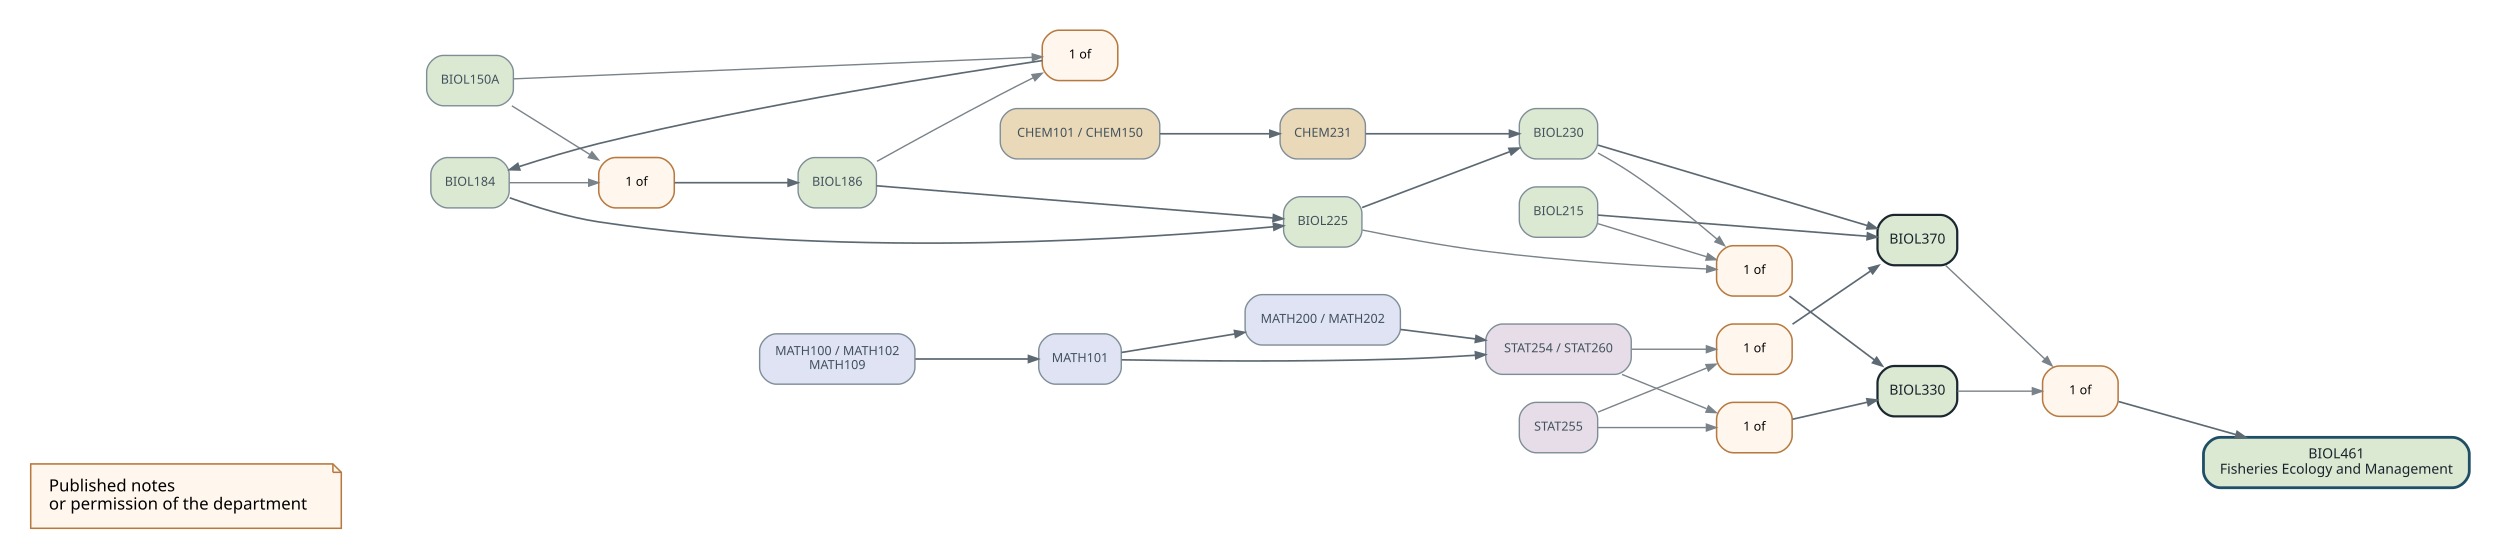
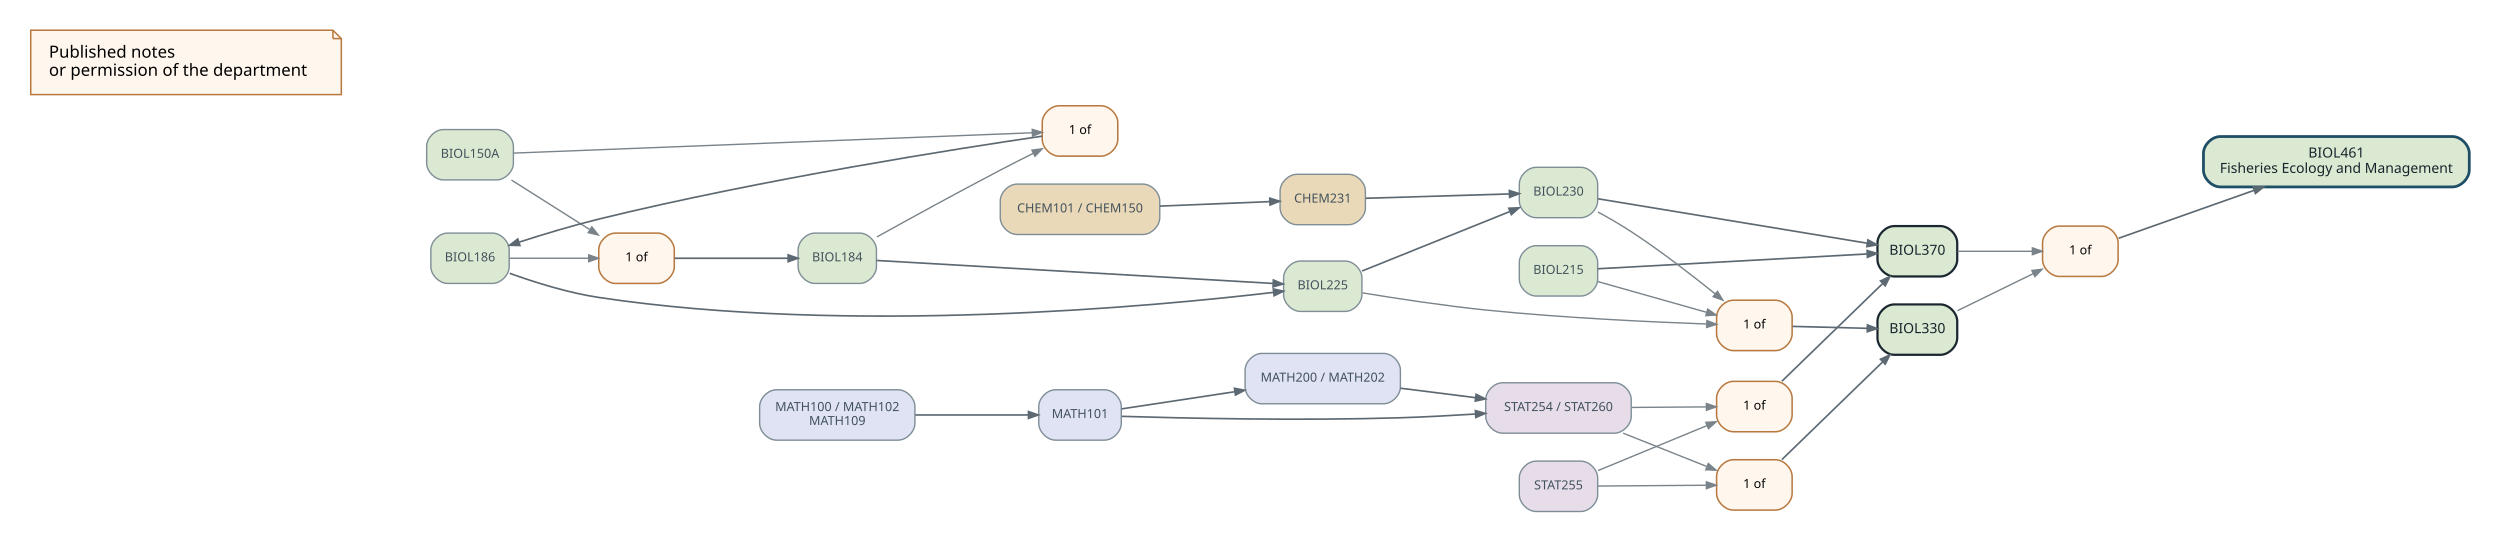
- <svg xmlns="http://www.w3.org/2000/svg" xmlns:xlink="http://www.w3.org/1999/xlink" width="1786pt" height="399pt" viewBox="0.00 0.00 1786.20 399.20">
-   <g id="graph0" class="graph" transform="scale(1 1) rotate(0) translate(21.6 377.6)">
+ <svg xmlns="http://www.w3.org/2000/svg" xmlns:xlink="http://www.w3.org/1999/xlink" width="1786pt" height="387pt" viewBox="0.00 0.00 1786.20 387.20">
+   <g id="graph0" class="graph" transform="scale(1 1) rotate(0) translate(21.6 365.6)">
    <g id="node1" class="node">
      <g id="a_node1">
        <a xlink:href="../../../courses/BIOL150A.html" xlink:title="BIOL150A: Modern Biology" target="_top">
-           <path fill="#dbe8d2" stroke="#7e8d96" d="M333,-338C333,-338 295,-338 295,-338 289,-338 283,-332 283,-326 283,-326 283,-314 283,-314 283,-308 289,-302 295,-302 295,-302 333,-302 333,-302 339,-302 345,-308 345,-314 345,-314 345,-326 345,-326 345,-332 339,-338 333,-338" />
-           <text text-anchor="middle" x="314" y="-317.8" font-family="Avenir Next" font-size="9.00" fill="#41515b">BIOL150A</text>
+           <path fill="#dbe8d2" stroke="#7e8d96" d="M333,-273C333,-273 295,-273 295,-273 289,-273 283,-267 283,-261 283,-261 283,-249 283,-249 283,-243 289,-237 295,-237 295,-237 333,-237 333,-237 339,-237 345,-243 345,-249 345,-249 345,-261 345,-261 345,-267 339,-273 333,-273" />
+           <text text-anchor="middle" x="314" y="-252.8" font-family="Avenir Next" font-size="9.00" fill="#41515b">BIOL150A</text>
        </a>
      </g>
    </g>
    <g id="node18" class="node">
-       <path fill="#fff7ee" stroke="#b7793f" stroke-width="1.1" d="M765,-356C765,-356 735,-356 735,-356 729,-356 723,-350 723,-344 723,-344 723,-332 723,-332 723,-326 729,-320 735,-320 735,-320 765,-320 765,-320 771,-320 777,-326 777,-332 777,-332 777,-344 777,-344 777,-350 771,-356 765,-356" />
-       <text text-anchor="middle" x="750" y="-335.8" font-family="Avenir Next" font-size="9.00">1 of</text>
+       <path fill="#fff7ee" stroke="#b7793f" stroke-width="1.1" d="M448,-199C448,-199 418,-199 418,-199 412,-199 406,-193 406,-187 406,-187 406,-175 406,-175 406,-169 412,-163 418,-163 418,-163 448,-163 448,-163 454,-163 460,-169 460,-175 460,-175 460,-187 460,-187 460,-193 454,-199 448,-199" />
+       <text text-anchor="middle" x="433" y="-178.8" font-family="Avenir Next" font-size="9.00">1 of</text>
    </g>
    <g id="edge2" class="edge">
-       <path fill="none" stroke="#7a8389" d="M345.17,-321.25C423.73,-324.51 634.15,-333.24 715.89,-336.63" />
-       <polygon fill="#7a8389" stroke="#7a8389" points="715.84,-339.08 722.93,-336.92 716.04,-334.18 715.84,-339.08" />
+       <path fill="none" stroke="#7a8389" d="M343.62,-236.9C360.49,-226.23 381.89,-212.69 399.41,-201.61" />
+       <polygon fill="#7a8389" stroke="#7a8389" points="401.07,-203.46 405.67,-197.65 398.45,-199.32 401.07,-203.46" />
    </g>
    <g id="node19" class="node">
-       <path fill="#fff7ee" stroke="#b7793f" stroke-width="1.1" d="M448,-265C448,-265 418,-265 418,-265 412,-265 406,-259 406,-253 406,-253 406,-241 406,-241 406,-235 412,-229 418,-229 418,-229 448,-229 448,-229 454,-229 460,-235 460,-241 460,-241 460,-253 460,-253 460,-259 454,-265 448,-265" />
-       <text text-anchor="middle" x="433" y="-244.8" font-family="Avenir Next" font-size="9.00">1 of</text>
+       <path fill="#fff7ee" stroke="#b7793f" stroke-width="1.1" d="M765,-290C765,-290 735,-290 735,-290 729,-290 723,-284 723,-278 723,-278 723,-266 723,-266 723,-260 729,-254 735,-254 735,-254 765,-254 765,-254 771,-254 777,-260 777,-266 777,-266 777,-278 777,-278 777,-284 771,-290 765,-290" />
+       <text text-anchor="middle" x="750" y="-269.8" font-family="Avenir Next" font-size="9.00">1 of</text>
    </g>
    <g id="edge5" class="edge">
-       <path fill="none" stroke="#7a8389" d="M343.92,-301.96C360.8,-291.43 382.13,-278.12 399.57,-267.23" />
-       <polygon fill="#7a8389" stroke="#7a8389" points="401.16,-269.13 405.81,-263.34 398.57,-264.97 401.16,-269.13" />
+       <path fill="none" stroke="#7a8389" d="M345.17,-256.18C423.73,-259.26 634.15,-267.5 715.89,-270.7" />
+       <polygon fill="#7a8389" stroke="#7a8389" points="715.84,-273.15 722.93,-270.98 716.04,-268.26 715.84,-273.15" />
    </g>
    <g id="node2" class="node">
      <g id="a_node2">
-         <a xlink:href="../../../courses/BIOL184.html" xlink:title="BIOL184: Evolution and Biodiversity" target="_top">
-           <path fill="#dbe8d2" stroke="#7e8d96" d="M330,-265C330,-265 298,-265 298,-265 292,-265 286,-259 286,-253 286,-253 286,-241 286,-241 286,-235 292,-229 298,-229 298,-229 330,-229 330,-229 336,-229 342,-235 342,-241 342,-241 342,-253 342,-253 342,-259 336,-265 330,-265" />
-           <text text-anchor="middle" x="314" y="-244.8" font-family="Avenir Next" font-size="9.00" fill="#41515b">BIOL184</text>
+         <a xlink:href="../../../courses/BIOL186.html" xlink:title="BIOL186: Physiology and Cell Biology" target="_top">
+           <path fill="#dbe8d2" stroke="#7e8d96" d="M330,-199C330,-199 298,-199 298,-199 292,-199 286,-193 286,-187 286,-187 286,-175 286,-175 286,-169 292,-163 298,-163 298,-163 330,-163 330,-163 336,-163 342,-169 342,-175 342,-175 342,-187 342,-187 342,-193 336,-199 330,-199" />
+           <text text-anchor="middle" x="314" y="-178.8" font-family="Avenir Next" font-size="9.00" fill="#41515b">BIOL186</text>
        </a>
      </g>
    </g>
    <g id="node7" class="node">
      <g id="a_node7">
        <a xlink:href="../../../courses/BIOL225.html" xlink:title="BIOL225: Principles of Cell Biology" target="_top">
-           <path fill="#dbe8d2" stroke="#7e8d96" d="M939.5,-237C939.5,-237 907.5,-237 907.5,-237 901.5,-237 895.5,-231 895.5,-225 895.5,-225 895.5,-213 895.5,-213 895.5,-207 901.5,-201 907.5,-201 907.5,-201 939.5,-201 939.5,-201 945.5,-201 951.5,-207 951.5,-213 951.5,-213 951.5,-225 951.5,-225 951.5,-231 945.5,-237 939.5,-237" />
-           <text text-anchor="middle" x="923.5" y="-216.8" font-family="Avenir Next" font-size="9.00" fill="#41515b">BIOL225</text>
-         </a>
-       </g>
-     </g>
-     <g id="edge9" class="edge">
-       <path fill="none" stroke="#5d6972" stroke-width="1.2" d="M342.38,-236.23C360.19,-229.81 384.1,-222.29 406,-219 585.9,-191.95 805.04,-207.77 888.25,-215.51" />
-       <polygon fill="#5d6972" stroke="#5d6972" stroke-width="1.2" points="888.2,-217.96 895.4,-216.18 888.67,-213.08 888.2,-217.96" />
-     </g>
-     <g id="edge6" class="edge">
-       <path fill="none" stroke="#7a8389" d="M342.14,-247C358.91,-247 380.57,-247 398.42,-247" />
-       <polygon fill="#7a8389" stroke="#7a8389" points="398.82,-249.45 405.82,-247 398.82,-244.55 398.82,-249.45" />
+           <path fill="#dbe8d2" stroke="#7e8d96" d="M939.5,-179C939.5,-179 907.5,-179 907.5,-179 901.5,-179 895.5,-173 895.5,-167 895.5,-167 895.5,-155 895.5,-155 895.5,-149 901.5,-143 907.5,-143 907.5,-143 939.5,-143 939.5,-143 945.5,-143 951.5,-149 951.5,-155 951.5,-155 951.5,-167 951.5,-167 951.5,-173 945.5,-179 939.5,-179" />
+           <text text-anchor="middle" x="923.5" y="-158.8" font-family="Avenir Next" font-size="9.00" fill="#41515b">BIOL225</text>
+         </a>
+       </g>
+     </g>
+     <g id="edge8" class="edge">
+       <path fill="none" stroke="#5d6972" stroke-width="1.2" d="M342.38,-170.23C360.19,-163.81 384.1,-156.29 406,-153 585.92,-125.95 805.05,-146.8 888.25,-156.61" />
+       <polygon fill="#5d6972" stroke="#5d6972" stroke-width="1.2" points="888.16,-159.07 895.41,-157.47 888.75,-154.21 888.16,-159.07" />
+     </g>
+     <g id="edge3" class="edge">
+       <path fill="none" stroke="#7a8389" d="M342.14,-181C358.91,-181 380.57,-181 398.42,-181" />
+       <polygon fill="#7a8389" stroke="#7a8389" points="398.82,-183.45 405.82,-181 398.82,-178.55 398.82,-183.45" />
    </g>
    <g id="node3" class="node">
      <g id="a_node3">
-         <a xlink:href="../../../courses/BIOL186.html" xlink:title="BIOL186: Physiology and Cell Biology" target="_top">
-           <path fill="#dbe8d2" stroke="#7e8d96" d="M592.5,-265C592.5,-265 560.5,-265 560.5,-265 554.5,-265 548.5,-259 548.5,-253 548.5,-253 548.5,-241 548.5,-241 548.5,-235 554.5,-229 560.5,-229 560.5,-229 592.5,-229 592.5,-229 598.5,-229 604.5,-235 604.5,-241 604.5,-241 604.5,-253 604.5,-253 604.5,-259 598.5,-265 592.5,-265" />
-           <text text-anchor="middle" x="576.5" y="-244.8" font-family="Avenir Next" font-size="9.00" fill="#41515b">BIOL186</text>
-         </a>
-       </g>
-     </g>
-     <g id="edge8" class="edge">
-       <path fill="none" stroke="#5d6972" stroke-width="1.2" d="M604.57,-244.8C666.64,-239.77 819.16,-227.39 887.9,-221.81" />
-       <polygon fill="#5d6972" stroke="#5d6972" stroke-width="1.2" points="888.3,-224.23 895.08,-221.23 887.9,-219.35 888.3,-224.23" />
-     </g>
-     <g id="edge3" class="edge">
-       <path fill="none" stroke="#7a8389" d="M604.89,-262.3C628.2,-275.23 662.63,-294.13 693,-310 700.6,-313.97 708.84,-318.16 716.59,-322.04" />
-       <polygon fill="#7a8389" stroke="#7a8389" points="715.62,-324.29 722.97,-325.23 717.8,-319.91 715.62,-324.29" />
+         <a xlink:href="../../../courses/BIOL184.html" xlink:title="BIOL184: Evolution and Biodiversity" target="_top">
+           <path fill="#dbe8d2" stroke="#7e8d96" d="M592.5,-199C592.5,-199 560.5,-199 560.5,-199 554.5,-199 548.5,-193 548.5,-187 548.5,-187 548.5,-175 548.5,-175 548.5,-169 554.5,-163 560.5,-163 560.5,-163 592.5,-163 592.5,-163 598.5,-163 604.5,-169 604.5,-175 604.5,-175 604.5,-187 604.5,-187 604.5,-193 598.5,-199 592.5,-199" />
+           <text text-anchor="middle" x="576.5" y="-178.8" font-family="Avenir Next" font-size="9.00" fill="#41515b">BIOL184</text>
+         </a>
+       </g>
+     </g>
+     <g id="edge9" class="edge">
+       <path fill="none" stroke="#5d6972" stroke-width="1.2" d="M604.57,-179.43C666.64,-175.83 819.16,-166.99 887.9,-163.01" />
+       <polygon fill="#5d6972" stroke="#5d6972" stroke-width="1.2" points="888.23,-165.44 895.08,-162.59 887.95,-160.55 888.23,-165.44" />
+     </g>
+     <g id="edge6" class="edge">
+       <path fill="none" stroke="#7a8389" d="M604.89,-196.3C628.2,-209.23 662.63,-228.13 693,-244 700.6,-247.97 708.84,-252.16 716.59,-256.04" />
+       <polygon fill="#7a8389" stroke="#7a8389" points="715.62,-258.29 722.97,-259.23 717.8,-253.91 715.62,-258.29" />
    </g>
    <g id="node4" class="node">
      <g id="a_node4">
        <a xlink:href="../../../courses/MATH100.html" xlink:title="Equivalent or cross-listed: MATH100: Calculus I | MATH102: Calculus for Students in the Social and Biological Sciences | MATH109: Introduction to Calculus" target="_top">
-           <path fill="#dfe3f4" stroke="#7e8d96" d="M620,-139C620,-139 533,-139 533,-139 527,-139 521,-133 521,-127 521,-127 521,-115 521,-115 521,-109 527,-103 533,-103 533,-103 620,-103 620,-103 626,-103 632,-109 632,-115 632,-115 632,-127 632,-127 632,-133 626,-139 620,-139" />
-           <text text-anchor="middle" x="576.5" y="-123.8" font-family="Avenir Next" font-size="9.00" fill="#41515b">MATH100 / MATH102</text>
-           <text text-anchor="middle" x="576.5" y="-113.8" font-family="Avenir Next" font-size="9.00" fill="#41515b">MATH109</text>
+           <path fill="#dfe3f4" stroke="#7e8d96" d="M620,-87C620,-87 533,-87 533,-87 527,-87 521,-81 521,-75 521,-75 521,-63 521,-63 521,-57 527,-51 533,-51 533,-51 620,-51 620,-51 626,-51 632,-57 632,-63 632,-63 632,-75 632,-75 632,-81 626,-87 620,-87" />
+           <text text-anchor="middle" x="576.5" y="-71.8" font-family="Avenir Next" font-size="9.00" fill="#41515b">MATH100 / MATH102</text>
+           <text text-anchor="middle" x="576.5" y="-61.8" font-family="Avenir Next" font-size="9.00" fill="#41515b">MATH109</text>
        </a>
      </g>
    </g>
    <g id="node6" class="node">
      <g id="a_node6">
        <a xlink:href="../../../courses/MATH101.html" xlink:title="MATH101: Calculus II" target="_top">
-           <path fill="#dfe3f4" stroke="#7e8d96" d="M767.5,-139C767.5,-139 732.5,-139 732.5,-139 726.5,-139 720.5,-133 720.5,-127 720.5,-127 720.5,-115 720.5,-115 720.5,-109 726.5,-103 732.5,-103 732.5,-103 767.5,-103 767.5,-103 773.5,-103 779.5,-109 779.5,-115 779.5,-115 779.5,-127 779.5,-127 779.5,-133 773.5,-139 767.5,-139" />
-           <text text-anchor="middle" x="750" y="-118.8" font-family="Avenir Next" font-size="9.00" fill="#41515b">MATH101</text>
+           <path fill="#dfe3f4" stroke="#7e8d96" d="M767.5,-87C767.5,-87 732.5,-87 732.5,-87 726.5,-87 720.5,-81 720.5,-75 720.5,-75 720.5,-63 720.5,-63 720.5,-57 726.5,-51 732.5,-51 732.5,-51 767.5,-51 767.5,-51 773.5,-51 779.5,-57 779.5,-63 779.5,-63 779.5,-75 779.5,-75 779.5,-81 773.5,-87 767.5,-87" />
+           <text text-anchor="middle" x="750" y="-66.8" font-family="Avenir Next" font-size="9.00" fill="#41515b">MATH101</text>
        </a>
      </g>
    </g>
    <g id="edge28" class="edge">
-       <path fill="none" stroke="#5d6972" stroke-width="1.2" d="M632.24,-121C658.71,-121 689.74,-121 713.16,-121" />
-       <polygon fill="#5d6972" stroke="#5d6972" stroke-width="1.2" points="713.17,-123.45 720.17,-121 713.17,-118.55 713.17,-123.45" />
+       <path fill="none" stroke="#5d6972" stroke-width="1.2" d="M632.24,-69C658.71,-69 689.74,-69 713.16,-69" />
+       <polygon fill="#5d6972" stroke="#5d6972" stroke-width="1.2" points="713.17,-71.45 720.17,-69 713.17,-66.55 713.17,-71.45" />
    </g>
    <g id="node5" class="node">
      <g id="a_node5">
        <a xlink:href="../../../courses/CHEM101.html" xlink:title="Equivalent or cross-listed: CHEM101: Fundamentals of Chemistry from Atoms to Materials | CHEM150: Engineering Chemistry" target="_top">
-           <path fill="#ead9b8" stroke="#7e8d96" d="M795,-300C795,-300 705,-300 705,-300 699,-300 693,-294 693,-288 693,-288 693,-276 693,-276 693,-270 699,-264 705,-264 705,-264 795,-264 795,-264 801,-264 807,-270 807,-276 807,-276 807,-288 807,-288 807,-294 801,-300 795,-300" />
-           <text text-anchor="middle" x="750" y="-279.8" font-family="Avenir Next" font-size="9.00" fill="#41515b">CHEM101 / CHEM150</text>
+           <path fill="#ead9b8" stroke="#7e8d96" d="M795,-234C795,-234 705,-234 705,-234 699,-234 693,-228 693,-222 693,-222 693,-210 693,-210 693,-204 699,-198 705,-198 705,-198 795,-198 795,-198 801,-198 807,-204 807,-210 807,-210 807,-222 807,-222 807,-228 801,-234 795,-234" />
+           <text text-anchor="middle" x="750" y="-213.8" font-family="Avenir Next" font-size="9.00" fill="#41515b">CHEM101 / CHEM150</text>
        </a>
      </g>
    </g>
    <g id="node8" class="node">
      <g id="a_node8">
        <a xlink:href="../../../courses/CHEM231.html" xlink:title="CHEM231: Introduction to Organic Chemistry" target="_top">
-           <path fill="#ead9b8" stroke="#7e8d96" d="M942,-300C942,-300 905,-300 905,-300 899,-300 893,-294 893,-288 893,-288 893,-276 893,-276 893,-270 899,-264 905,-264 905,-264 942,-264 942,-264 948,-264 954,-270 954,-276 954,-276 954,-288 954,-288 954,-294 948,-300 942,-300" />
-           <text text-anchor="middle" x="923.5" y="-279.8" font-family="Avenir Next" font-size="9.00" fill="#41515b">CHEM231</text>
+           <path fill="#ead9b8" stroke="#7e8d96" d="M942,-241C942,-241 905,-241 905,-241 899,-241 893,-235 893,-229 893,-229 893,-217 893,-217 893,-211 899,-205 905,-205 905,-205 942,-205 942,-205 948,-205 954,-211 954,-217 954,-217 954,-229 954,-229 954,-235 948,-241 942,-241" />
+           <text text-anchor="middle" x="923.5" y="-220.8" font-family="Avenir Next" font-size="9.00" fill="#41515b">CHEM231</text>
        </a>
      </g>
    </g>
    <g id="edge27" class="edge">
-       <path fill="none" stroke="#5d6972" stroke-width="1.2" d="M807.16,-282C832.89,-282 862.69,-282 885.55,-282" />
-       <polygon fill="#5d6972" stroke="#5d6972" stroke-width="1.2" points="885.71,-284.45 892.71,-282 885.71,-279.55 885.71,-284.45" />
+       <path fill="none" stroke="#5d6972" stroke-width="1.2" d="M807.16,-218.29C832.89,-219.34 862.69,-220.56 885.55,-221.49" />
+       <polygon fill="#5d6972" stroke="#5d6972" stroke-width="1.2" points="885.62,-223.95 892.71,-221.78 885.82,-219.05 885.62,-223.95" />
    </g>
    <g id="node9" class="node">
      <g id="a_node9">
        <a xlink:href="../../../courses/MATH200.html" xlink:title="Equivalent or cross-listed: MATH200: Calculus III | MATH202: Intermediate Calculus for CSC and EOS" target="_top">
-           <path fill="#dfe3f4" stroke="#7e8d96" d="M967,-167C967,-167 880,-167 880,-167 874,-167 868,-161 868,-155 868,-155 868,-143 868,-143 868,-137 874,-131 880,-131 880,-131 967,-131 967,-131 973,-131 979,-137 979,-143 979,-143 979,-155 979,-155 979,-161 973,-167 967,-167" />
-           <text text-anchor="middle" x="923.5" y="-146.8" font-family="Avenir Next" font-size="9.00" fill="#41515b">MATH200 / MATH202</text>
+           <path fill="#dfe3f4" stroke="#7e8d96" d="M967,-113C967,-113 880,-113 880,-113 874,-113 868,-107 868,-101 868,-101 868,-89 868,-89 868,-83 874,-77 880,-77 880,-77 967,-77 967,-77 973,-77 979,-83 979,-89 979,-89 979,-101 979,-101 979,-107 973,-113 967,-113" />
+           <text text-anchor="middle" x="923.5" y="-92.8" font-family="Avenir Next" font-size="9.00" fill="#41515b">MATH200 / MATH202</text>
        </a>
      </g>
    </g>
    <g id="edge29" class="edge">
-       <path fill="none" stroke="#5d6972" stroke-width="1.2" d="M779.71,-125.69C801.77,-129.29 833.06,-134.4 860.72,-138.91" />
-       <polygon fill="#5d6972" stroke="#5d6972" stroke-width="1.2" points="860.37,-141.34 867.67,-140.05 861.16,-136.5 860.37,-141.34" />
+       <path fill="none" stroke="#5d6972" stroke-width="1.2" d="M779.71,-73.35C801.77,-76.7 833.06,-81.44 860.72,-85.63" />
+       <polygon fill="#5d6972" stroke="#5d6972" stroke-width="1.2" points="860.38,-88.06 867.67,-86.69 861.12,-83.22 860.38,-88.06" />
    </g>
    <g id="node12" class="node">
      <g id="a_node12">
        <a xlink:href="../../../courses/STAT254.html" xlink:title="Equivalent or cross-listed: STAT254: Probability and Statistics for Engineers | STAT260: Introduction to Probability and Statistics I" target="_top">
-           <path fill="#e6dde9" stroke="#7e8d96" d="M1132,-146C1132,-146 1052,-146 1052,-146 1046,-146 1040,-140 1040,-134 1040,-134 1040,-122 1040,-122 1040,-116 1046,-110 1052,-110 1052,-110 1132,-110 1132,-110 1138,-110 1144,-116 1144,-122 1144,-122 1144,-134 1144,-134 1144,-140 1138,-146 1132,-146" />
-           <text text-anchor="middle" x="1092" y="-125.8" font-family="Avenir Next" font-size="9.00" fill="#41515b">STAT254 / STAT260</text>
+           <path fill="#e6dde9" stroke="#7e8d96" d="M1132,-92C1132,-92 1052,-92 1052,-92 1046,-92 1040,-86 1040,-80 1040,-80 1040,-68 1040,-68 1040,-62 1046,-56 1052,-56 1052,-56 1132,-56 1132,-56 1138,-56 1144,-62 1144,-68 1144,-68 1144,-80 1144,-80 1144,-86 1138,-92 1132,-92" />
+           <text text-anchor="middle" x="1092" y="-71.8" font-family="Avenir Next" font-size="9.00" fill="#41515b">STAT254 / STAT260</text>
        </a>
      </g>
    </g>
    <g id="edge31" class="edge">
-       <path fill="none" stroke="#5d6972" stroke-width="1.2" d="M779.8,-120.42C823.06,-119.69 907.39,-118.76 979,-121 996.38,-121.54 1015.25,-122.56 1032.47,-123.65" />
-       <polygon fill="#5d6972" stroke="#5d6972" stroke-width="1.2" points="1032.59,-126.11 1039.74,-124.12 1032.91,-121.22 1032.59,-126.11" />
+       <path fill="none" stroke="#5d6972" stroke-width="1.2" d="M779.8,-68.01C823.06,-66.69 907.39,-64.76 979,-67 996.38,-67.54 1015.25,-68.56 1032.47,-69.65" />
+       <polygon fill="#5d6972" stroke="#5d6972" stroke-width="1.2" points="1032.59,-72.11 1039.74,-70.12 1032.91,-67.22 1032.59,-72.11" />
    </g>
    <g id="node11" class="node">
      <g id="a_node11">
        <a xlink:href="../../../courses/BIOL230.html" xlink:title="BIOL230: Principles of Genetics" target="_top">
-           <path fill="#dbe8d2" stroke="#7e8d96" d="M1108,-300C1108,-300 1076,-300 1076,-300 1070,-300 1064,-294 1064,-288 1064,-288 1064,-276 1064,-276 1064,-270 1070,-264 1076,-264 1076,-264 1108,-264 1108,-264 1114,-264 1120,-270 1120,-276 1120,-276 1120,-288 1120,-288 1120,-294 1114,-300 1108,-300" />
-           <text text-anchor="middle" x="1092" y="-279.8" font-family="Avenir Next" font-size="9.00" fill="#41515b">BIOL230</text>
+           <path fill="#dbe8d2" stroke="#7e8d96" d="M1108,-246C1108,-246 1076,-246 1076,-246 1070,-246 1064,-240 1064,-234 1064,-234 1064,-222 1064,-222 1064,-216 1070,-210 1076,-210 1076,-210 1108,-210 1108,-210 1114,-210 1120,-216 1120,-222 1120,-222 1120,-234 1120,-234 1120,-240 1114,-246 1108,-246" />
+           <text text-anchor="middle" x="1092" y="-225.8" font-family="Avenir Next" font-size="9.00" fill="#41515b">BIOL230</text>
        </a>
      </g>
    </g>
    <g id="edge10" class="edge">
-       <path fill="none" stroke="#5d6972" stroke-width="1.2" d="M951.62,-229.26C980.41,-240.15 1025.95,-257.39 1057.09,-269.17" />
-       <polygon fill="#5d6972" stroke="#5d6972" stroke-width="1.2" points="1056.48,-271.56 1063.89,-271.74 1058.21,-266.97 1056.48,-271.56" />
+       <path fill="none" stroke="#5d6972" stroke-width="1.2" d="M951.62,-171.91C980.41,-183.5 1025.95,-201.82 1057.09,-214.35" />
+       <polygon fill="#5d6972" stroke="#5d6972" stroke-width="1.2" points="1056.48,-216.75 1063.89,-217.09 1058.31,-212.2 1056.48,-216.75" />
    </g>
    <g id="node21" class="node">
-       <path fill="#fff7ee" stroke="#b7793f" stroke-width="1.1" d="M1247,-202C1247,-202 1217,-202 1217,-202 1211,-202 1205,-196 1205,-190 1205,-190 1205,-178 1205,-178 1205,-172 1211,-166 1217,-166 1217,-166 1247,-166 1247,-166 1253,-166 1259,-172 1259,-178 1259,-178 1259,-190 1259,-190 1259,-196 1253,-202 1247,-202" />
-       <text text-anchor="middle" x="1232" y="-181.8" font-family="Avenir Next" font-size="9.00">1 of</text>
+       <path fill="#fff7ee" stroke="#b7793f" stroke-width="1.1" d="M1247,-151C1247,-151 1217,-151 1217,-151 1211,-151 1205,-145 1205,-139 1205,-139 1205,-127 1205,-127 1205,-121 1211,-115 1217,-115 1217,-115 1247,-115 1247,-115 1253,-115 1259,-121 1259,-127 1259,-127 1259,-139 1259,-139 1259,-145 1253,-151 1247,-151" />
+       <text text-anchor="middle" x="1232" y="-130.8" font-family="Avenir Next" font-size="9.00">1 of</text>
    </g>
    <g id="edge15" class="edge">
-       <path fill="none" stroke="#7a8389" d="M951.91,-213.16C975.23,-208.4 1009.67,-201.86 1040,-198 1095.04,-191 1159.48,-187.18 1197.68,-185.36" />
-       <polygon fill="#7a8389" stroke="#7a8389" points="1198.08,-187.8 1204.96,-185.03 1197.86,-182.9 1198.08,-187.8" />
+       <path fill="none" stroke="#7a8389" d="M951.95,-156.26C975.3,-152.4 1009.76,-147.09 1040,-144 1095.14,-138.37 1159.55,-135.4 1197.72,-134.02" />
+       <polygon fill="#7a8389" stroke="#7a8389" points="1198.08,-136.46 1204.99,-133.77 1197.91,-131.56 1198.08,-136.46" />
    </g>
    <g id="edge11" class="edge">
-       <path fill="none" stroke="#5d6972" stroke-width="1.2" d="M954.27,-282C982.98,-282 1026.42,-282 1056.6,-282" />
-       <polygon fill="#5d6972" stroke="#5d6972" stroke-width="1.2" points="1056.97,-284.45 1063.97,-282 1056.97,-279.55 1056.97,-284.45" />
+       <path fill="none" stroke="#5d6972" stroke-width="1.2" d="M954.27,-223.89C982.98,-224.76 1026.42,-226.06 1056.6,-226.97" />
+       <polygon fill="#5d6972" stroke="#5d6972" stroke-width="1.2" points="1056.9,-229.43 1063.97,-227.19 1057.05,-224.53 1056.9,-229.43" />
    </g>
    <g id="edge30" class="edge">
-       <path fill="none" stroke="#5d6972" stroke-width="1.2" d="M979.02,-142.12C996.11,-139.97 1015.05,-137.58 1032.41,-135.39" />
-       <polygon fill="#5d6972" stroke="#5d6972" stroke-width="1.2" points="1033.11,-137.77 1039.75,-134.46 1032.5,-132.91 1033.11,-137.77" />
+       <path fill="none" stroke="#5d6972" stroke-width="1.2" d="M979.02,-88.12C996.11,-85.97 1015.05,-83.58 1032.41,-81.39" />
+       <polygon fill="#5d6972" stroke="#5d6972" stroke-width="1.2" points="1033.11,-83.77 1039.75,-80.46 1032.5,-78.91 1033.11,-83.77" />
    </g>
    <g id="node10" class="node">
      <g id="a_node10">
        <a xlink:href="../../../courses/BIOL215.html" xlink:title="BIOL215: Principles of Ecology" target="_top">
-           <path fill="#dbe8d2" stroke="#7e8d96" d="M1108,-244C1108,-244 1076,-244 1076,-244 1070,-244 1064,-238 1064,-232 1064,-232 1064,-220 1064,-220 1064,-214 1070,-208 1076,-208 1076,-208 1108,-208 1108,-208 1114,-208 1120,-214 1120,-220 1120,-220 1120,-232 1120,-232 1120,-238 1114,-244 1108,-244" />
-           <text text-anchor="middle" x="1092" y="-223.8" font-family="Avenir Next" font-size="9.00" fill="#41515b">BIOL215</text>
+           <path fill="#dbe8d2" stroke="#7e8d96" d="M1108,-190C1108,-190 1076,-190 1076,-190 1070,-190 1064,-184 1064,-178 1064,-178 1064,-166 1064,-166 1064,-160 1070,-154 1076,-154 1076,-154 1108,-154 1108,-154 1114,-154 1120,-160 1120,-166 1120,-166 1120,-178 1120,-178 1120,-184 1114,-190 1108,-190" />
+           <text text-anchor="middle" x="1092" y="-169.8" font-family="Avenir Next" font-size="9.00" fill="#41515b">BIOL215</text>
        </a>
      </g>
    </g>
    <g id="node15" class="node">
      <g id="a_node15">
        <a xlink:href="../../../courses/BIOL370.html" xlink:title="BIOL370: Conservation Biology" target="_top">
-           <path fill="#dbe8d2" stroke="#1b2730" stroke-width="1.6" d="M1365,-224C1365,-224 1332,-224 1332,-224 1326,-224 1320,-218 1320,-212 1320,-212 1320,-200 1320,-200 1320,-194 1326,-188 1332,-188 1332,-188 1365,-188 1365,-188 1371,-188 1377,-194 1377,-200 1377,-200 1377,-212 1377,-212 1377,-218 1371,-224 1365,-224" />
-           <text text-anchor="middle" x="1348.5" y="-203.5" font-family="Avenir Next" font-size="10.00" fill="#17232b">BIOL370</text>
+           <path fill="#dbe8d2" stroke="#1b2730" stroke-width="1.6" d="M1365,-204C1365,-204 1332,-204 1332,-204 1326,-204 1320,-198 1320,-192 1320,-192 1320,-180 1320,-180 1320,-174 1326,-168 1332,-168 1332,-168 1365,-168 1365,-168 1371,-168 1377,-174 1377,-180 1377,-180 1377,-192 1377,-192 1377,-198 1371,-204 1365,-204" />
+           <text text-anchor="middle" x="1348.5" y="-183.5" font-family="Avenir Next" font-size="10.00" fill="#17232b">BIOL370</text>
        </a>
      </g>
    </g>
    <g id="edge21" class="edge">
-       <path fill="none" stroke="#5d6972" stroke-width="1.2" d="M1120.24,-223.86C1166.68,-220.21 1261.14,-212.79 1312.44,-208.75" />
-       <polygon fill="#5d6972" stroke="#5d6972" stroke-width="1.2" points="1312.9,-211.18 1319.69,-208.19 1312.52,-206.29 1312.9,-211.18" />
+       <path fill="none" stroke="#5d6972" stroke-width="1.2" d="M1120.24,-173.5C1166.68,-176.05 1261.14,-181.25 1312.44,-184.07" />
+       <polygon fill="#5d6972" stroke="#5d6972" stroke-width="1.2" points="1312.56,-186.53 1319.69,-184.47 1312.83,-181.64 1312.56,-186.53" />
    </g>
    <g id="edge14" class="edge">
-       <path fill="none" stroke="#7a8389" d="M1120.26,-217.7C1142.57,-210.91 1174.2,-201.29 1197.94,-194.06" />
-       <polygon fill="#7a8389" stroke="#7a8389" points="1198.75,-196.38 1204.73,-192 1197.32,-191.69 1198.75,-196.38" />
+       <path fill="none" stroke="#7a8389" d="M1120.26,-164.29C1142.57,-157.99 1174.2,-149.05 1197.94,-142.34" />
+       <polygon fill="#7a8389" stroke="#7a8389" points="1198.66,-144.69 1204.73,-140.42 1197.33,-139.97 1198.66,-144.69" />
    </g>
    <g id="edge22" class="edge">
-       <path fill="none" stroke="#5d6972" stroke-width="1.2" d="M1120.24,-273.87C1166.77,-259.97 1261.53,-231.67 1312.76,-216.37" />
-       <polygon fill="#5d6972" stroke="#5d6972" stroke-width="1.2" points="1313.68,-218.66 1319.69,-214.31 1312.28,-213.96 1313.68,-218.66" />
+       <path fill="none" stroke="#5d6972" stroke-width="1.2" d="M1120.24,-223.51C1166.77,-215.83 1261.53,-200.19 1312.76,-191.73" />
+       <polygon fill="#5d6972" stroke="#5d6972" stroke-width="1.2" points="1313.18,-194.15 1319.69,-190.59 1312.38,-189.31 1313.18,-194.15" />
    </g>
    <g id="edge16" class="edge">
-       <path fill="none" stroke="#7a8389" d="M1120.26,-268.18C1128.09,-263.91 1136.53,-259 1144,-254 1165.57,-239.57 1188.37,-221.09 1205.22,-206.74" />
-       <polygon fill="#7a8389" stroke="#7a8389" points="1206.97,-208.46 1210.69,-202.04 1203.78,-204.74 1206.97,-208.46" />
+       <path fill="none" stroke="#7a8389" d="M1120.19,-214.08C1128.02,-209.8 1136.48,-204.92 1144,-200 1164.93,-186.31 1187.25,-169.06 1204.04,-155.49" />
+       <polygon fill="#7a8389" stroke="#7a8389" points="1205.63,-157.36 1209.52,-151.04 1202.54,-153.56 1205.63,-157.36" />
    </g>
    <g id="node20" class="node">
-       <path fill="#fff7ee" stroke="#b7793f" stroke-width="1.1" d="M1247,-90C1247,-90 1217,-90 1217,-90 1211,-90 1205,-84 1205,-78 1205,-78 1205,-66 1205,-66 1205,-60 1211,-54 1217,-54 1217,-54 1247,-54 1247,-54 1253,-54 1259,-60 1259,-66 1259,-66 1259,-78 1259,-78 1259,-84 1253,-90 1247,-90" />
-       <text text-anchor="middle" x="1232" y="-69.8" font-family="Avenir Next" font-size="9.00">1 of</text>
+       <path fill="#fff7ee" stroke="#b7793f" stroke-width="1.1" d="M1247,-37C1247,-37 1217,-37 1217,-37 1211,-37 1205,-31 1205,-25 1205,-25 1205,-13 1205,-13 1205,-7 1211,-1 1217,-1 1217,-1 1247,-1 1247,-1 1253,-1 1259,-7 1259,-13 1259,-13 1259,-25 1259,-25 1259,-31 1253,-37 1247,-37" />
+       <text text-anchor="middle" x="1232" y="-16.8" font-family="Avenir Next" font-size="9.00">1 of</text>
    </g>
    <g id="edge13" class="edge">
-       <path fill="none" stroke="#7a8389" d="M1137.42,-109.97C1157.04,-102.01 1179.7,-92.82 1197.81,-85.47" />
-       <polygon fill="#7a8389" stroke="#7a8389" points="1199.2,-87.55 1204.77,-82.65 1197.36,-83.01 1199.2,-87.55" />
+       <path fill="none" stroke="#7a8389" d="M1138.19,-55.99C1157.62,-48.25 1179.92,-39.36 1197.79,-32.24" />
+       <polygon fill="#7a8389" stroke="#7a8389" points="1199.06,-34.37 1204.66,-29.5 1197.25,-29.81 1199.06,-34.37" />
    </g>
    <g id="node22" class="node">
-       <path fill="#fff7ee" stroke="#b7793f" stroke-width="1.1" d="M1247,-146C1247,-146 1217,-146 1217,-146 1211,-146 1205,-140 1205,-134 1205,-134 1205,-122 1205,-122 1205,-116 1211,-110 1217,-110 1217,-110 1247,-110 1247,-110 1253,-110 1259,-116 1259,-122 1259,-122 1259,-134 1259,-134 1259,-140 1253,-146 1247,-146" />
-       <text text-anchor="middle" x="1232" y="-125.8" font-family="Avenir Next" font-size="9.00">1 of</text>
+       <path fill="#fff7ee" stroke="#b7793f" stroke-width="1.1" d="M1247,-93C1247,-93 1217,-93 1217,-93 1211,-93 1205,-87 1205,-81 1205,-81 1205,-69 1205,-69 1205,-63 1211,-57 1217,-57 1217,-57 1247,-57 1247,-57 1253,-57 1259,-63 1259,-69 1259,-69 1259,-81 1259,-81 1259,-87 1253,-93 1247,-93" />
+       <text text-anchor="middle" x="1232" y="-72.8" font-family="Avenir Next" font-size="9.00">1 of</text>
    </g>
    <g id="edge20" class="edge">
-       <path fill="none" stroke="#7a8389" d="M1144.39,-128C1162.2,-128 1181.68,-128 1197.66,-128" />
-       <polygon fill="#7a8389" stroke="#7a8389" points="1197.73,-130.45 1204.73,-128 1197.73,-125.55 1197.73,-130.45" />
+       <path fill="none" stroke="#7a8389" d="M1144.39,-74.37C1162.2,-74.5 1181.68,-74.64 1197.66,-74.76" />
+       <polygon fill="#7a8389" stroke="#7a8389" points="1197.71,-77.21 1204.73,-74.81 1197.75,-72.31 1197.71,-77.21" />
    </g>
    <g id="node13" class="node">
      <g id="a_node13">
        <a xlink:href="../../../courses/STAT255.html" xlink:title="STAT255: Statistics for Life Sciences I" target="_top">
-           <path fill="#e6dde9" stroke="#7e8d96" d="M1108,-90C1108,-90 1076,-90 1076,-90 1070,-90 1064,-84 1064,-78 1064,-78 1064,-66 1064,-66 1064,-60 1070,-54 1076,-54 1076,-54 1108,-54 1108,-54 1114,-54 1120,-60 1120,-66 1120,-66 1120,-78 1120,-78 1120,-84 1114,-90 1108,-90" />
-           <text text-anchor="middle" x="1092" y="-69.8" font-family="Avenir Next" font-size="9.00" fill="#41515b">STAT255</text>
+           <path fill="#e6dde9" stroke="#7e8d96" d="M1108,-36C1108,-36 1076,-36 1076,-36 1070,-36 1064,-30 1064,-24 1064,-24 1064,-12 1064,-12 1064,-6 1070,0 1076,0 1076,0 1108,0 1108,0 1114,0 1120,-6 1120,-12 1120,-12 1120,-24 1120,-24 1120,-30 1114,-36 1108,-36" />
+           <text text-anchor="middle" x="1092" y="-15.8" font-family="Avenir Next" font-size="9.00" fill="#41515b">STAT255</text>
        </a>
      </g>
    </g>
    <g id="edge12" class="edge">
-       <path fill="none" stroke="#7a8389" d="M1120.26,-72C1142.47,-72 1173.93,-72 1197.64,-72" />
-       <polygon fill="#7a8389" stroke="#7a8389" points="1197.73,-74.45 1204.73,-72 1197.73,-69.55 1197.73,-74.45" />
+       <path fill="none" stroke="#7a8389" d="M1120.26,-18.2C1142.47,-18.36 1173.93,-18.59 1197.64,-18.76" />
+       <polygon fill="#7a8389" stroke="#7a8389" points="1197.71,-21.21 1204.73,-18.81 1197.75,-16.31 1197.71,-21.21" />
    </g>
    <g id="edge19" class="edge">
-       <path fill="none" stroke="#7a8389" d="M1120.26,-83.06C1142.57,-92.12 1174.2,-104.95 1197.94,-114.59" />
-       <polygon fill="#7a8389" stroke="#7a8389" points="1197.32,-116.98 1204.73,-117.34 1199.16,-112.44 1197.32,-116.98" />
+       <path fill="none" stroke="#7a8389" d="M1120.26,-29.26C1142.67,-38.51 1174.47,-51.65 1198.25,-61.47" />
+       <polygon fill="#7a8389" stroke="#7a8389" points="1197.32,-63.74 1204.73,-64.15 1199.19,-59.21 1197.32,-63.74" />
    </g>
    <g id="node14" class="node">
      <g id="a_node14">
        <a xlink:href="../../../courses/BIOL330.html" xlink:title="BIOL330: Study Design and Data Analysis" target="_top">
-           <path fill="#dbe8d2" stroke="#1b2730" stroke-width="1.6" d="M1365,-116C1365,-116 1332,-116 1332,-116 1326,-116 1320,-110 1320,-104 1320,-104 1320,-92 1320,-92 1320,-86 1326,-80 1332,-80 1332,-80 1365,-80 1365,-80 1371,-80 1377,-86 1377,-92 1377,-92 1377,-104 1377,-104 1377,-110 1371,-116 1365,-116" />
-           <text text-anchor="middle" x="1348.5" y="-95.5" font-family="Avenir Next" font-size="10.00" fill="#17232b">BIOL330</text>
+           <path fill="#dbe8d2" stroke="#1b2730" stroke-width="1.6" d="M1365,-148C1365,-148 1332,-148 1332,-148 1326,-148 1320,-142 1320,-136 1320,-136 1320,-124 1320,-124 1320,-118 1326,-112 1332,-112 1332,-112 1365,-112 1365,-112 1371,-112 1377,-118 1377,-124 1377,-124 1377,-136 1377,-136 1377,-142 1371,-148 1365,-148" />
+           <text text-anchor="middle" x="1348.5" y="-127.5" font-family="Avenir Next" font-size="10.00" fill="#17232b">BIOL330</text>
        </a>
      </g>
    </g>
    <g id="node23" class="node">
-       <path fill="#fff7ee" stroke="#b7793f" stroke-width="1.1" d="M1480,-116C1480,-116 1450,-116 1450,-116 1444,-116 1438,-110 1438,-104 1438,-104 1438,-92 1438,-92 1438,-86 1444,-80 1450,-80 1450,-80 1480,-80 1480,-80 1486,-80 1492,-86 1492,-92 1492,-92 1492,-104 1492,-104 1492,-110 1486,-116 1480,-116" />
-       <text text-anchor="middle" x="1465" y="-95.8" font-family="Avenir Next" font-size="9.00">1 of</text>
+       <path fill="#fff7ee" stroke="#b7793f" stroke-width="1.1" d="M1480,-204C1480,-204 1450,-204 1450,-204 1444,-204 1438,-198 1438,-192 1438,-192 1438,-180 1438,-180 1438,-174 1444,-168 1450,-168 1450,-168 1480,-168 1480,-168 1486,-168 1492,-174 1492,-180 1492,-180 1492,-192 1492,-192 1492,-198 1486,-204 1480,-204" />
+       <text text-anchor="middle" x="1465" y="-183.8" font-family="Avenir Next" font-size="9.00">1 of</text>
    </g>
    <g id="edge24" class="edge">
-       <path fill="none" stroke="#7a8389" d="M1377.22,-98C1393.32,-98 1413.71,-98 1430.68,-98" />
-       <polygon fill="#7a8389" stroke="#7a8389" points="1430.72,-100.45 1437.72,-98 1430.72,-95.55 1430.72,-100.45" />
+       <path fill="none" stroke="#7a8389" d="M1377.22,-143.56C1393.46,-151.5 1414.07,-161.58 1431.13,-169.92" />
+       <polygon fill="#7a8389" stroke="#7a8389" points="1430.35,-172.27 1437.72,-173.15 1432.51,-167.87 1430.35,-172.27" />
    </g>
    <g id="edge25" class="edge">
-       <path fill="none" stroke="#7a8389" d="M1368.66,-187.92C1388.15,-169.54 1418.41,-141.01 1439.59,-121.02" />
-       <polygon fill="#7a8389" stroke="#7a8389" points="1441.36,-122.72 1444.77,-116.14 1438,-119.16 1441.36,-122.72" />
+       <path fill="none" stroke="#7a8389" d="M1377.22,-186C1393.32,-186 1413.71,-186 1430.68,-186" />
+       <polygon fill="#7a8389" stroke="#7a8389" points="1430.72,-188.45 1437.72,-186 1430.72,-183.55 1430.72,-188.45" />
    </g>
    <g id="node16" class="node">
      <g id="a_node16">
        <a xlink:href="../../../courses/BIOL461.html" xlink:title="BIOL461: Fisheries Ecology and Management" target="_top">
-           <path fill="#dbe8d2" stroke="#1f4f66" stroke-width="2" d="M1731,-65C1731,-65 1565,-65 1565,-65 1559,-65 1553,-59 1553,-53 1553,-53 1553,-41 1553,-41 1553,-35 1559,-29 1565,-29 1565,-29 1731,-29 1731,-29 1737,-29 1743,-35 1743,-41 1743,-41 1743,-53 1743,-53 1743,-59 1737,-65 1731,-65" />
-           <text text-anchor="middle" x="1648" y="-50" font-family="Avenir Next" font-size="10.00" fill="#17232b">BIOL461</text>
-           <text text-anchor="middle" x="1648" y="-39" font-family="Avenir Next" font-size="10.00" fill="#17232b">Fisheries Ecology and Management</text>
+           <path fill="#dbe8d2" stroke="#1f4f66" stroke-width="2" d="M1731,-268C1731,-268 1565,-268 1565,-268 1559,-268 1553,-262 1553,-256 1553,-256 1553,-244 1553,-244 1553,-238 1559,-232 1565,-232 1565,-232 1731,-232 1731,-232 1737,-232 1743,-238 1743,-244 1743,-244 1743,-256 1743,-256 1743,-262 1737,-268 1731,-268" />
+           <text text-anchor="middle" x="1648" y="-253" font-family="Avenir Next" font-size="10.00" fill="#17232b">BIOL461</text>
+           <text text-anchor="middle" x="1648" y="-242" font-family="Avenir Next" font-size="10.00" fill="#17232b">Fisheries Ecology and Management</text>
        </a>
      </g>
    </g>
    <g id="node17" class="node">
-       <polygon fill="#fff7ee" stroke="#b7793f" stroke-width="1.1" points="216,-46 0,-46 0,0 222,0 222,-40 216,-46" />
-       <polyline fill="none" stroke="#b7793f" stroke-width="1.1" points="216,-46 216,-40 " />
-       <polyline fill="none" stroke="#b7793f" stroke-width="1.1" points="222,-40 216,-40 " />
-       <text text-anchor="start" x="13" y="-26.4" font-family="Avenir Next" font-size="12.00">Published notes</text>
-       <text text-anchor="start" x="13" y="-13.4" font-family="Avenir Next" font-size="12.00">or permission of the department</text>
+       <polygon fill="#fff7ee" stroke="#b7793f" stroke-width="1.1" points="216,-344 0,-344 0,-298 222,-298 222,-338 216,-344" />
+       <polyline fill="none" stroke="#b7793f" stroke-width="1.1" points="216,-344 216,-338 " />
+       <polyline fill="none" stroke="#b7793f" stroke-width="1.1" points="222,-338 216,-338 " />
+       <text text-anchor="start" x="13" y="-324.4" font-family="Avenir Next" font-size="12.00">Published notes</text>
+       <text text-anchor="start" x="13" y="-311.4" font-family="Avenir Next" font-size="12.00">or permission of the department</text>
    </g>
    <g id="edge4" class="edge">
-       <path fill="none" stroke="#5d6972" stroke-width="1.2" d="M722.96,-334.28C665.38,-325.83 523.03,-303.65 406,-275 387.03,-270.36 366.2,-264.04 349.25,-258.58" />
-       <polygon fill="#5d6972" stroke="#5d6972" stroke-width="1.2" points="349.66,-256.13 342.24,-256.3 348.14,-260.79 349.66,-256.13" />
+       <path fill="none" stroke="#5d6972" stroke-width="1.2" d="M460.28,-181C483.12,-181 516.36,-181 541.28,-181" />
+       <polygon fill="#5d6972" stroke="#5d6972" stroke-width="1.2" points="541.39,-183.45 548.39,-181 541.39,-178.55 541.39,-183.45" />
    </g>
    <g id="edge7" class="edge">
-       <path fill="none" stroke="#5d6972" stroke-width="1.2" d="M460.28,-247C483.12,-247 516.36,-247 541.28,-247" />
-       <polygon fill="#5d6972" stroke="#5d6972" stroke-width="1.2" points="541.39,-249.45 548.39,-247 541.39,-244.55 541.39,-249.45" />
+       <path fill="none" stroke="#5d6972" stroke-width="1.2" d="M722.96,-268.28C665.38,-259.83 523.03,-237.65 406,-209 387.03,-204.36 366.2,-198.04 349.25,-192.58" />
+       <polygon fill="#5d6972" stroke="#5d6972" stroke-width="1.2" points="349.66,-190.13 342.24,-190.3 348.14,-194.79 349.66,-190.13" />
    </g>
    <g id="edge17" class="edge">
-       <path fill="none" stroke="#5d6972" stroke-width="1.2" d="M1259.27,-77.96C1275.1,-81.56 1295.45,-86.18 1312.62,-90.08" />
-       <polygon fill="#5d6972" stroke="#5d6972" stroke-width="1.2" points="1312.39,-92.54 1319.76,-91.7 1313.47,-87.76 1312.39,-92.54" />
+       <path fill="none" stroke="#5d6972" stroke-width="1.2" d="M1251.65,-37.08C1271.28,-56.11 1302.24,-86.12 1323.64,-106.87" />
+       <polygon fill="#5d6972" stroke="#5d6972" stroke-width="1.2" points="1322.13,-108.81 1328.86,-111.93 1325.54,-105.3 1322.13,-108.81" />
    </g>
    <g id="edge18" class="edge">
-       <path fill="none" stroke="#5d6972" stroke-width="1.2" d="M1257,-165.97C1274.71,-152.67 1298.92,-134.49 1317.84,-120.28" />
-       <polygon fill="#5d6972" stroke="#5d6972" stroke-width="1.2" points="1319.4,-122.17 1323.53,-116 1316.46,-118.25 1319.4,-122.17" />
+       <path fill="none" stroke="#5d6972" stroke-width="1.2" d="M1259.27,-132.31C1275.1,-131.9 1295.45,-131.36 1312.62,-130.91" />
+       <polygon fill="#5d6972" stroke="#5d6972" stroke-width="1.2" points="1312.82,-133.36 1319.76,-130.73 1312.69,-128.46 1312.82,-133.36" />
    </g>
    <g id="edge23" class="edge">
-       <path fill="none" stroke="#5d6972" stroke-width="1.2" d="M1259.27,-145.89C1275.88,-157.21 1297.47,-171.92 1315.13,-183.95" />
-       <polygon fill="#5d6972" stroke="#5d6972" stroke-width="1.2" points="1313.79,-186 1320.96,-187.92 1316.55,-181.95 1313.79,-186" />
+       <path fill="none" stroke="#5d6972" stroke-width="1.2" d="M1251.65,-93.08C1271.28,-112.11 1302.24,-142.12 1323.64,-162.87" />
+       <polygon fill="#5d6972" stroke="#5d6972" stroke-width="1.2" points="1322.13,-164.81 1328.86,-167.93 1325.54,-161.3 1322.13,-164.81" />
    </g>
    <g id="edge26" class="edge">
-       <path fill="none" stroke="#5d6972" stroke-width="1.2" d="M1492.32,-90.58C1514.29,-84.39 1546.64,-75.28 1576.1,-66.98" />
-       <polygon fill="#5d6972" stroke="#5d6972" stroke-width="1.2" points="1577.04,-69.26 1583.12,-65 1575.71,-64.54 1577.04,-69.26" />
+       <path fill="none" stroke="#5d6972" stroke-width="1.2" d="M1492.32,-195.31C1517.58,-204.24 1556.59,-218.03 1589.12,-229.53" />
+       <polygon fill="#5d6972" stroke="#5d6972" stroke-width="1.2" points="1588.54,-231.93 1595.95,-231.95 1590.17,-227.31 1588.54,-231.93" />
    </g>
  </g>
</svg>
